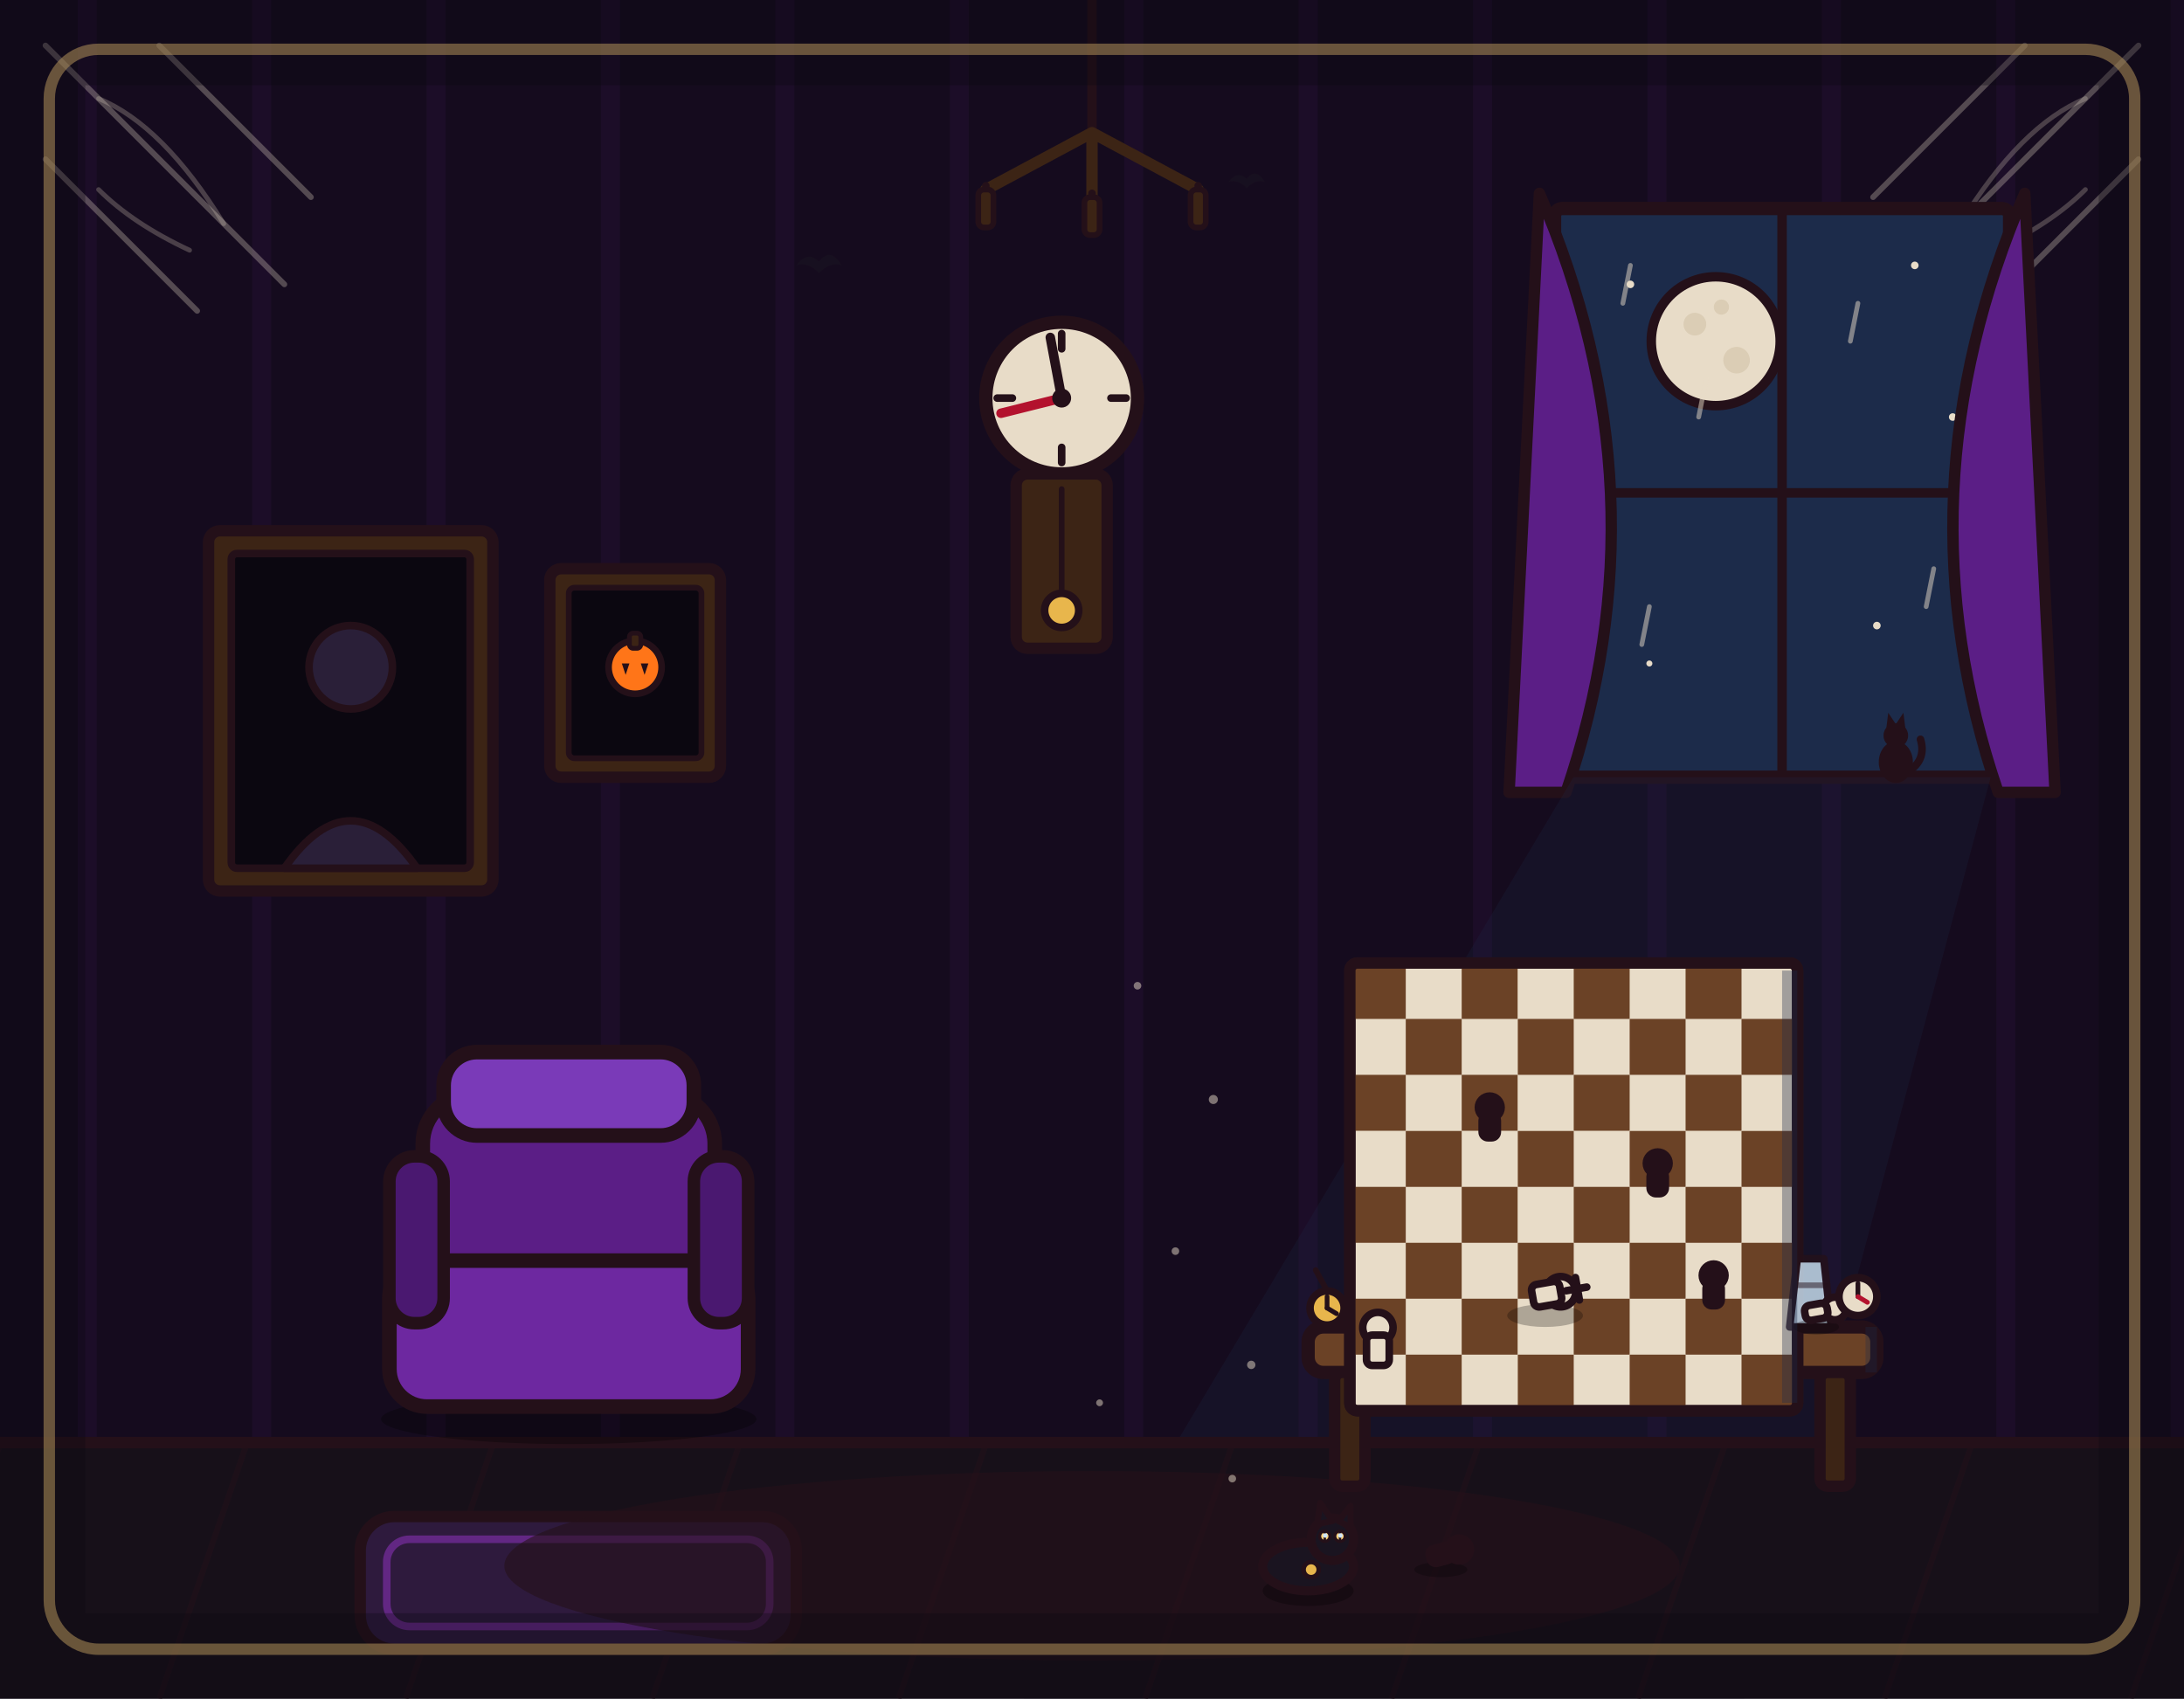
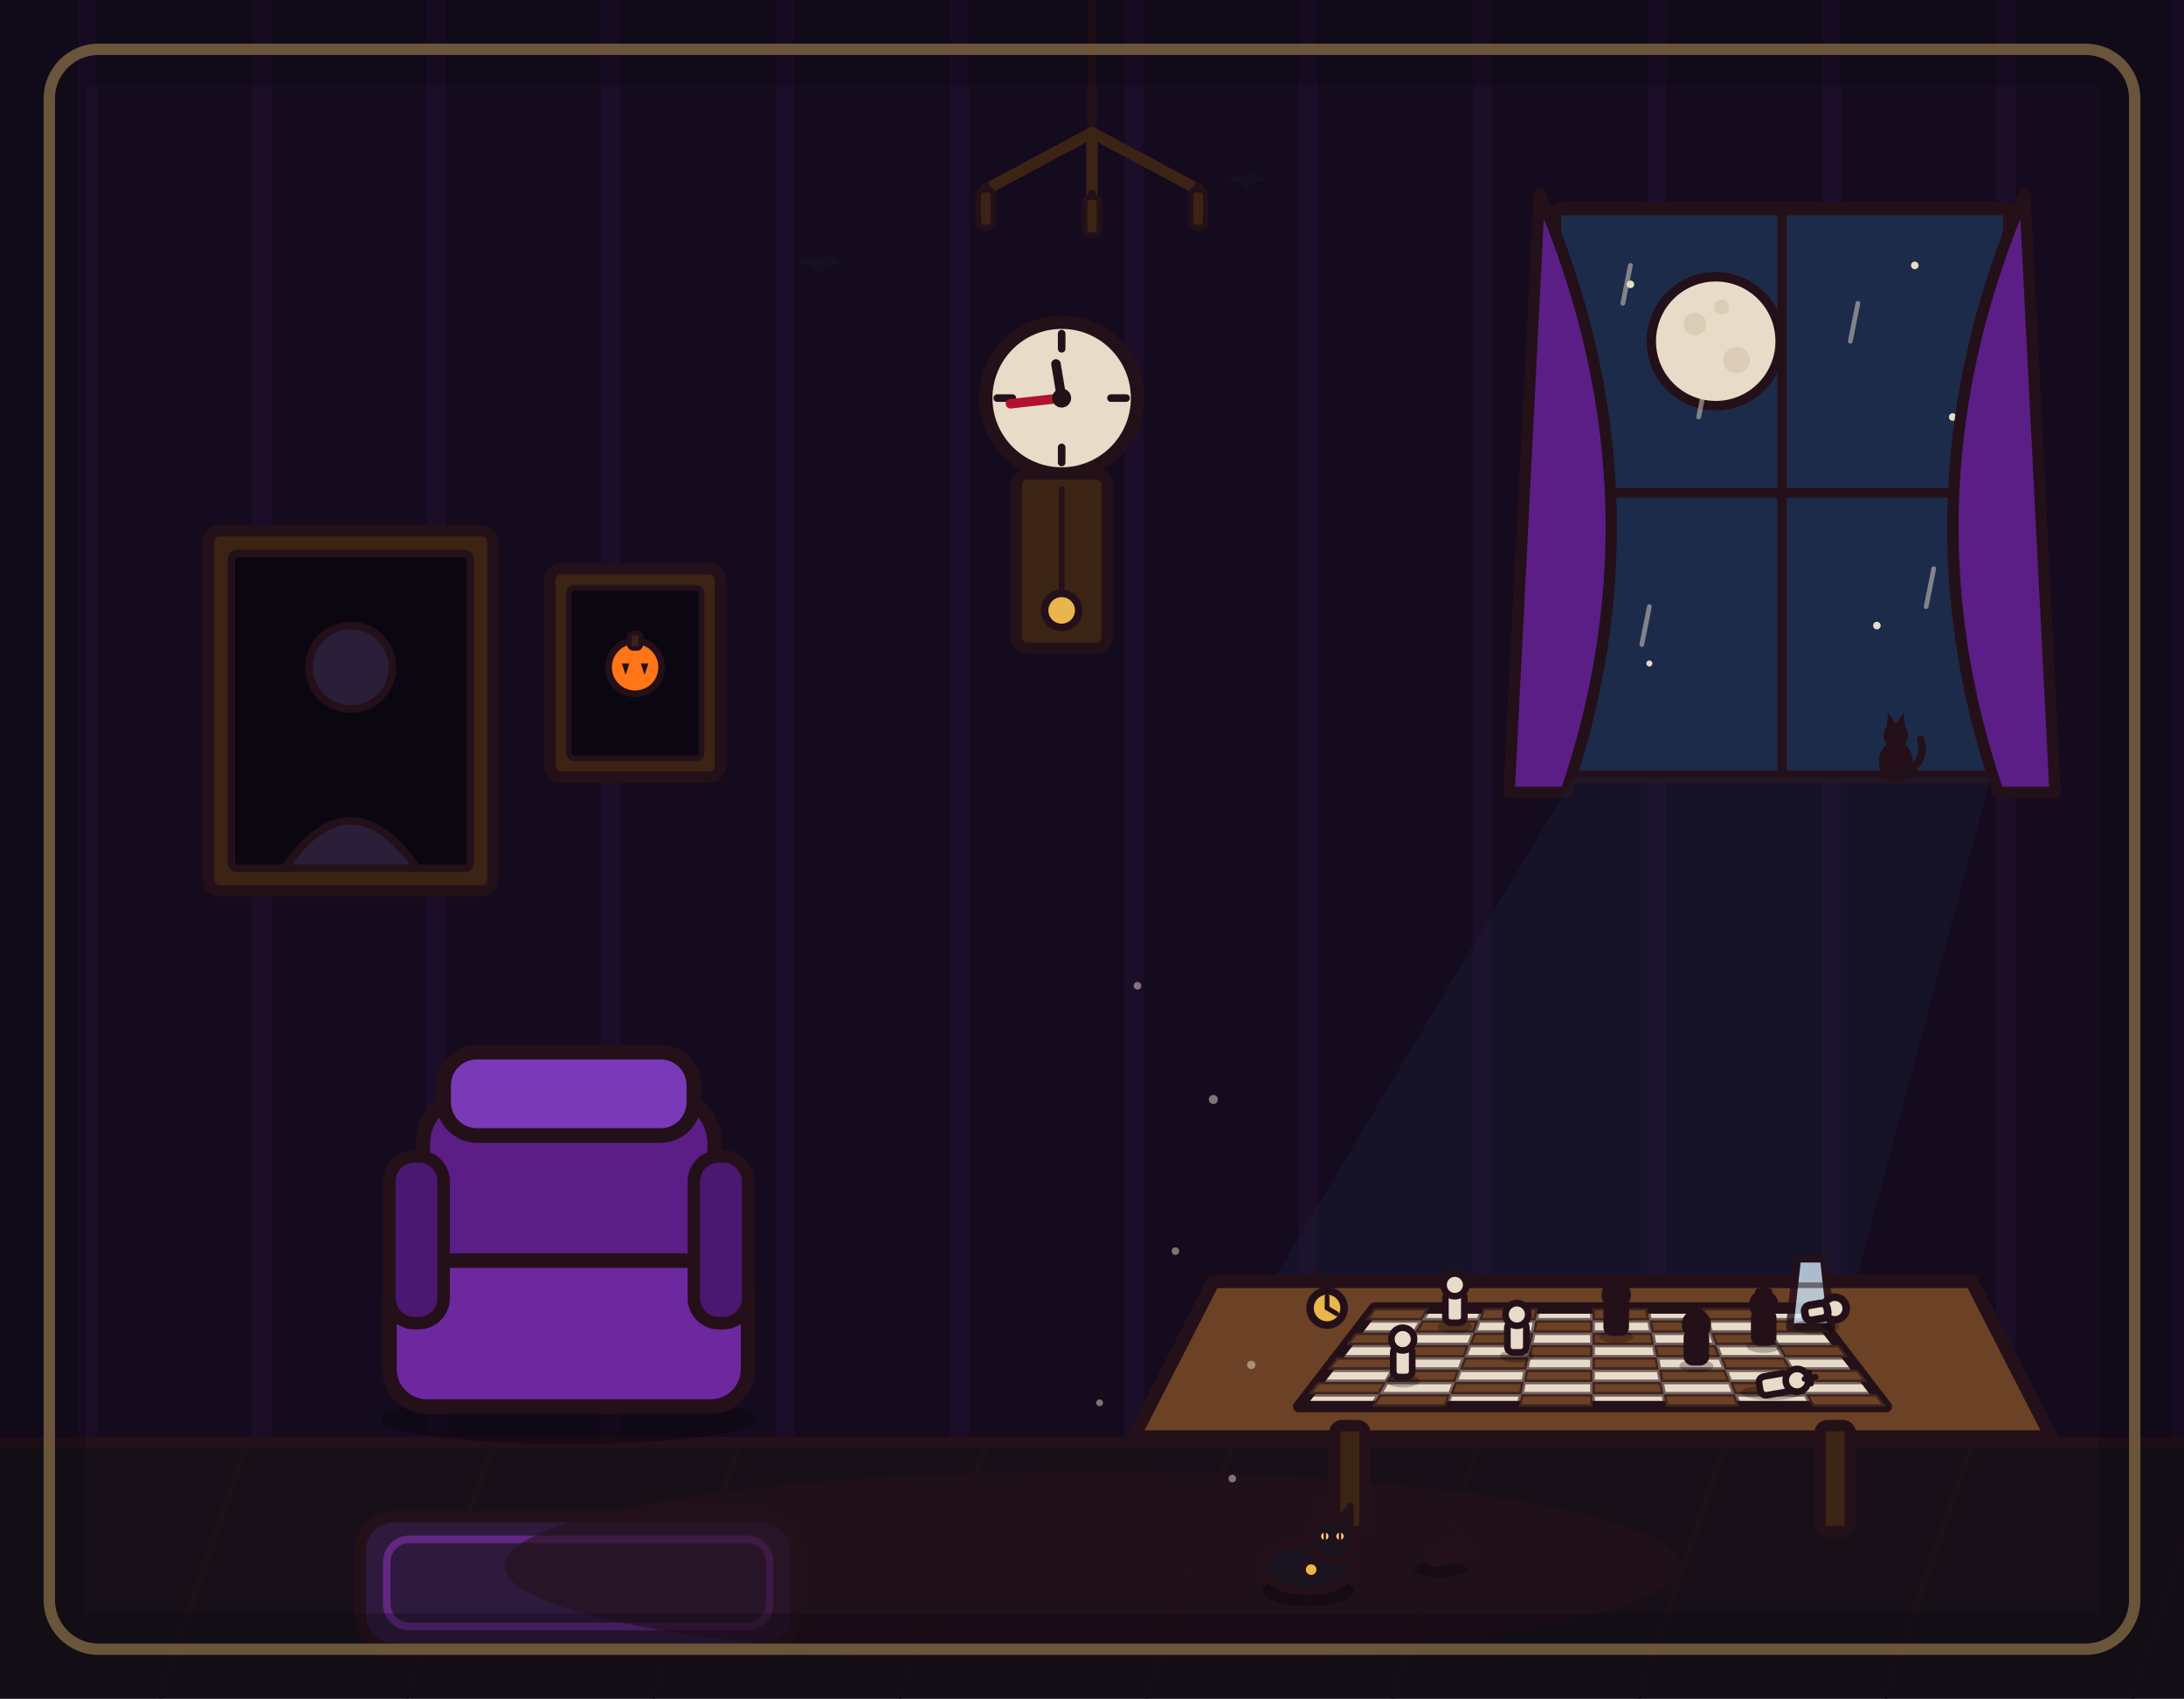
<svg xmlns="http://www.w3.org/2000/svg" viewBox="0 0 1152 896" width="1152" height="896">
  <rect x="0" y="0" width="1152" height="896" fill="#150b1e" />
  <path d="M46 0V762M138 0V762M230 0V762M322 0V762M414 0V762M506 0V762M598 0V762M690 0V762M782 0V762M874 0V762M966 0V762M1058 0V762M1150 0V762" stroke="#b03aeb" stroke-width="10" opacity=".05" fill="none" />
  <g>
    <line x1="576" y1="0" x2="576" y2="70" stroke="#241019" stroke-width="5" stroke-linecap="round" />
    <path d="M576 70 L520 100 M576 70 L632 100 M576 70 L576 104" fill="none" stroke="#3c2415" stroke-width="6" stroke-linecap="round" />
    <rect x="516" y="100" width="8" height="20" rx="3" fill="#3c2415" stroke="#241019" stroke-width="3" stroke-linejoin="round" />
    <rect x="572" y="104" width="8" height="20" rx="3" fill="#3c2415" stroke="#241019" stroke-width="3" stroke-linejoin="round" />
    <rect x="628" y="100" width="8" height="20" rx="3" fill="#3c2415" stroke="#241019" stroke-width="3" stroke-linejoin="round" />
    <circle cx="520" cy="98" r="2" fill="#241019" />
    <circle cx="576" cy="102" r="2" fill="#241019" />
    <circle cx="632" cy="98" r="2" fill="#241019" />
  </g>
  <g opacity=".55" fill="#1a1420">
    <path d="M0 0 Q6 -8 12 -2 Q18 -10 24 0 Q18 -2 12 4 Q6 -2 0 0 Z" transform="translate(420 140)" />
    <path d="M0 0 Q6 -8 12 -2 Q18 -10 24 0 Q18 -2 12 4 Q6 -2 0 0 Z" transform="translate(648 96) scale(.8)" />
    <path d="M0 0 Q6 -8 12 -2 Q18 -10 24 0 Q18 -2 12 4 Q6 -2 0 0 Z" transform="translate(356 336) scale(.7)" />
  </g>
-   <path d="M24 24 L150 150 M24 84 L104 164 M84 24 L164 104" stroke="#e8dcc8" stroke-width="3" opacity=".3" fill="none" stroke-linecap="round" />
-   <path d="M52 52 Q86 66 118 118 M52 100 Q70 118 100 132" stroke="#e8dcc8" stroke-width="2.5" opacity=".25" fill="none" stroke-linecap="round" />
-   <path d="M1128 24 L1002 150 M1128 84 L1048 164 M1068 24 L988 104" stroke="#e8dcc8" stroke-width="3" opacity=".3" fill="none" stroke-linecap="round" />
-   <path d="M1100 52 Q1066 66 1034 118 M1100 100 Q1082 118 1052 132" stroke="#e8dcc8" stroke-width="2.5" opacity=".25" fill="none" stroke-linecap="round" />
  <g>
    <circle cx="560" cy="210" r="40" fill="#e8dcc8" stroke="#241019" stroke-width="7" stroke-linejoin="round" />
    <line x1="560" y1="176" x2="560" y2="184" stroke="#241019" stroke-width="4" stroke-linecap="round" />
    <line x1="560" y1="236" x2="560" y2="244" stroke="#241019" stroke-width="4" stroke-linecap="round" />
    <line x1="526" y1="210" x2="534" y2="210" stroke="#241019" stroke-width="4" stroke-linecap="round" />
    <line x1="586" y1="210" x2="594" y2="210" stroke="#241019" stroke-width="4" stroke-linecap="round" />
-     <line x1="560" y1="210" x2="554" y2="178" stroke="#241019" stroke-width="5" stroke-linecap="round" />
-     <line x1="560" y1="210" x2="528" y2="218" stroke="#b3122e" stroke-width="5" stroke-linecap="round" />
+     <line x1="560" y1="210" x2="557" y2="192" stroke="#241019" stroke-width="5" stroke-linecap="round" />
+     <line x1="560" y1="210" x2="533" y2="213" stroke="#b3122e" stroke-width="5" stroke-linecap="round" />
    <circle cx="560" cy="210" r="5" fill="#241019" />
    <rect x="536" y="250" width="48" height="92" rx="6" fill="#3c2415" stroke="#241019" stroke-width="6" stroke-linejoin="round" />
    <line x1="560" y1="258" x2="560" y2="316" stroke="#241019" stroke-width="3" stroke-linecap="round" />
    <circle cx="560" cy="322" r="9" fill="#e8b64c" stroke="#241019" stroke-width="4" stroke-linejoin="round" />
  </g>
  <g>
    <rect x="290" y="300" width="90" height="110" rx="6" fill="#3c2415" stroke="#241019" stroke-width="6" stroke-linejoin="round" />
    <rect x="300" y="310" width="70" height="90" rx="3" fill="#0b0710" stroke="#241019" stroke-width="3" stroke-linejoin="round" />
    <circle cx="335" cy="352" r="14" fill="#ff7518" stroke="#241019" stroke-width="3.5" stroke-linejoin="round" />
    <rect x="332" y="334" width="6" height="8" rx="2" fill="#3c2415" stroke="#241019" stroke-width="2.5" stroke-linejoin="round" />
    <path d="M328 350 L332 350 L330 356 Z" fill="#241019" />
    <path d="M338 350 L342 350 L340 356 Z" fill="#241019" />
  </g>
  <g>
    <rect x="820" y="110" width="240" height="300" rx="4" fill="#1c2b4a" stroke="#241019" stroke-width="7" stroke-linejoin="round" />
    <circle cx="905" cy="180" r="34" fill="#e8dcc8" stroke="#241019" stroke-width="5" stroke-linejoin="round" />
    <circle cx="894" cy="171" r="6" fill="#d9cbb2" opacity="0.9" />
    <circle cx="916" cy="190" r="7" fill="#d9cbb2" opacity="0.9" />
    <circle cx="908" cy="162" r="4" fill="#d9cbb2" opacity="0.9" />
    <circle cx="860" cy="150" r="2" fill="#e8dcc8" />
    <circle cx="1010" cy="140" r="2" fill="#e8dcc8" />
    <circle cx="1030" cy="220" r="2" fill="#e8dcc8" />
    <circle cx="845" cy="250" r="2" fill="#e8dcc8" />
    <circle cx="990" cy="330" r="2" fill="#e8dcc8" />
    <circle cx="870" cy="350" r="1.6" fill="#e8dcc8" />
    <line x1="940" y1="110" x2="940" y2="410" stroke="#241019" stroke-width="5" stroke-linecap="round" />
    <line x1="820" y1="260" x2="1060" y2="260" stroke="#241019" stroke-width="5" stroke-linecap="round" />
    <path d="M812 102 Q880 260 826 418 L796 418 Z" fill="#5b1e86" stroke="#241019" stroke-width="6" stroke-linejoin="round" stroke-linecap="round" />
    <path d="M1068 102 Q1000 260 1054 418 L1084 418 Z" fill="#5b1e86" stroke="#241019" stroke-width="6" stroke-linejoin="round" stroke-linecap="round" />
  </g>
  <path d="M830 410 L1050 410 L920 896 L540 896 Z" fill="#1c2b4a" opacity="0.22" />
  <ellipse cx="730" cy="840" rx="200" ry="42" fill="#1c2b4a" opacity="0.3" />
  <g>
    <rect x="110" y="280" width="150" height="190" rx="6" fill="#3c2415" stroke="#241019" stroke-width="6" stroke-linejoin="round" />
    <rect x="122" y="292" width="126" height="166" rx="3" fill="#0b0710" stroke="#241019" stroke-width="4" stroke-linejoin="round" />
    <circle cx="185" cy="352" r="22" fill="#2a1f38" stroke="#241019" stroke-width="4" stroke-linejoin="round" />
    <path d="M150 458 Q185 408 220 458 Z" fill="#2a1f38" stroke="#241019" stroke-width="4" stroke-linejoin="round" />
  </g>
  <rect x="0" y="760" width="1152" height="136" fill="#171019" />
  <path d="M0 762 L-46 896M130 762 L84 896M260 762 L214 896M390 762 L344 896M520 762 L474 896M650 762 L604 896M780 762 L734 896M910 762 L864 896M1040 762 L994 896M1170 762 L1124 896" stroke="#241019" stroke-width="3" opacity="0.5" fill="none" />
  <line x1="0" y1="761" x2="1152" y2="761" stroke="#241019" stroke-width="6" stroke-linecap="round" />
  <rect x="190" y="800" width="230" height="70" rx="18" fill="#2e1a3d" stroke="#241019" stroke-width="6" stroke-linejoin="round" />
  <rect x="204" y="812" width="202" height="46" rx="12" fill="none" stroke="#b03aeb" stroke-width="4" opacity=".4" />
  <ellipse cx="576" cy="826" rx="310" ry="50" fill="#241019" opacity="0.6" />
  <g transform="translate(300 742) scale(1.1)">
    <ellipse cx="0" cy="6" rx="90" ry="12" fill="#000000" opacity="0.3" />
    <rect x="-70" y="-150" width="140" height="110" rx="24" fill="#5b1e86" stroke="#241019" stroke-width="7" stroke-linejoin="round" stroke-linecap="round" />
    <rect x="-86" y="-70" width="172" height="70" rx="18" fill="#6d28a0" stroke="#241019" stroke-width="7" stroke-linejoin="round" stroke-linecap="round" />
    <rect x="-86" y="-120" width="26" height="80" rx="12" fill="#4a1870" stroke="#241019" stroke-width="6" stroke-linejoin="round" stroke-linecap="round" />
    <rect x="60" y="-120" width="26" height="80" rx="12" fill="#4a1870" stroke="#241019" stroke-width="6" stroke-linejoin="round" stroke-linecap="round" />
    <rect x="-60" y="-170" width="120" height="40" rx="16" fill="#7a3ab8" stroke="#241019" stroke-width="7" stroke-linejoin="round" stroke-linecap="round" />
  </g>
-   <rect x="690" y="700" width="300" height="24" rx="8" fill="#6b4226" stroke="#241019" stroke-width="7" stroke-linejoin="round" stroke-linecap="round" />
-   <rect x="704" y="724" width="16" height="60" rx="4" fill="#3c2415" stroke="#241019" stroke-width="6" stroke-linejoin="round" stroke-linecap="round" />
-   <rect x="960" y="724" width="16" height="60" rx="4" fill="#3c2415" stroke="#241019" stroke-width="6" stroke-linejoin="round" stroke-linecap="round" />
-   <rect x="712" y="508" width="236.2" height="236.2" rx="4" fill="#e8dcc8" stroke="#241019" stroke-width="6" stroke-linejoin="round" />
-   <rect x="712" y="508" width="29.5" height="29.5" fill="#6b4226" stroke="none" />
-   <rect x="712" y="567" width="29.5" height="29.5" fill="#6b4226" stroke="none" />
-   <rect x="712" y="626.1" width="29.5" height="29.5" fill="#6b4226" stroke="none" />
-   <rect x="712" y="685.1" width="29.5" height="29.5" fill="#6b4226" stroke="none" />
-   <rect x="741.5" y="537.5" width="29.5" height="29.5" fill="#6b4226" stroke="none" />
-   <rect x="741.5" y="596.6" width="29.5" height="29.5" fill="#6b4226" stroke="none" />
-   <rect x="741.5" y="655.6" width="29.5" height="29.5" fill="#6b4226" stroke="none" />
-   <rect x="741.5" y="714.6" width="29.5" height="29.5" fill="#6b4226" stroke="none" />
-   <rect x="771" y="508" width="29.5" height="29.5" fill="#6b4226" stroke="none" />
-   <rect x="771" y="567" width="29.5" height="29.5" fill="#6b4226" stroke="none" />
-   <rect x="771" y="626.1" width="29.5" height="29.5" fill="#6b4226" stroke="none" />
-   <rect x="771" y="685.1" width="29.5" height="29.5" fill="#6b4226" stroke="none" />
-   <rect x="800.6" y="537.5" width="29.5" height="29.5" fill="#6b4226" stroke="none" />
-   <rect x="800.6" y="596.6" width="29.5" height="29.5" fill="#6b4226" stroke="none" />
-   <rect x="800.6" y="655.6" width="29.5" height="29.5" fill="#6b4226" stroke="none" />
-   <rect x="800.6" y="714.6" width="29.5" height="29.5" fill="#6b4226" stroke="none" />
-   <rect x="830.1" y="508" width="29.5" height="29.5" fill="#6b4226" stroke="none" />
-   <rect x="830.1" y="567" width="29.5" height="29.5" fill="#6b4226" stroke="none" />
-   <rect x="830.1" y="626.1" width="29.5" height="29.5" fill="#6b4226" stroke="none" />
-   <rect x="830.1" y="685.1" width="29.5" height="29.5" fill="#6b4226" stroke="none" />
-   <rect x="859.6" y="537.5" width="29.5" height="29.5" fill="#6b4226" stroke="none" />
-   <rect x="859.6" y="596.6" width="29.5" height="29.5" fill="#6b4226" stroke="none" />
-   <rect x="859.6" y="655.6" width="29.5" height="29.5" fill="#6b4226" stroke="none" />
-   <rect x="859.6" y="714.6" width="29.5" height="29.5" fill="#6b4226" stroke="none" />
-   <rect x="889.1" y="508" width="29.5" height="29.5" fill="#6b4226" stroke="none" />
-   <rect x="889.1" y="567" width="29.5" height="29.5" fill="#6b4226" stroke="none" />
-   <rect x="889.1" y="626.1" width="29.5" height="29.5" fill="#6b4226" stroke="none" />
-   <rect x="889.1" y="685.1" width="29.5" height="29.5" fill="#6b4226" stroke="none" />
-   <rect x="918.6" y="537.5" width="29.5" height="29.5" fill="#6b4226" stroke="none" />
-   <rect x="918.6" y="596.6" width="29.5" height="29.5" fill="#6b4226" stroke="none" />
-   <rect x="918.6" y="655.6" width="29.5" height="29.5" fill="#6b4226" stroke="none" />
-   <rect x="918.6" y="714.6" width="29.5" height="29.5" fill="#6b4226" stroke="none" />
-   <rect x="712" y="508" width="236.2" height="236.2" rx="4" fill="none" stroke="#241019" stroke-width="6" stroke-linejoin="round" stroke-linecap="round" />
-   <circle cx="726.8" cy="700.3" r="8" fill="#e8dcc8" stroke="#241019" stroke-width="4" stroke-linejoin="round" />
-   <rect x="720.8" y="704.3" width="12" height="16" rx="3" fill="#e8dcc8" stroke="#241019" stroke-width="4" stroke-linejoin="round" />
-   <circle cx="785.8" cy="584.2" r="6" fill="#241019" stroke="#241019" stroke-width="4" stroke-linejoin="round" />
-   <rect x="781.8" y="588.2" width="8" height="12" rx="3" fill="#241019" stroke="#241019" stroke-width="4" stroke-linejoin="round" />
-   <circle cx="874.4" cy="613.7" r="6" fill="#241019" stroke="#241019" stroke-width="4" stroke-linejoin="round" />
-   <rect x="870.4" y="617.7" width="8" height="12" rx="3" fill="#241019" stroke="#241019" stroke-width="4" stroke-linejoin="round" />
-   <circle cx="903.9" cy="672.8" r="6" fill="#241019" stroke="#241019" stroke-width="4" stroke-linejoin="round" />
-   <rect x="899.9" y="676.8" width="8" height="12" rx="3" fill="#241019" stroke="#241019" stroke-width="4" stroke-linejoin="round" />
-   <ellipse cx="815" cy="694" rx="20" ry="6" fill="#000000" opacity="0.25" />
-   <g transform="rotate(80 815.3 682.8)">
-     <circle cx="815.3" cy="674.8" r="8" fill="#e8dcc8" stroke="#241019" stroke-width="4" stroke-linejoin="round" />
-     <rect x="809.3" y="674.8" width="12" height="15" rx="3" fill="#e8dcc8" stroke="#241019" stroke-width="4" stroke-linejoin="round" />
-     <line x1="815.3" y1="660.8" x2="815.3" y2="671.8" stroke="#241019" stroke-width="4" stroke-linecap="round" />
-     <line x1="809.3" y1="665.8" x2="821.3" y2="665.8" stroke="#241019" stroke-width="4" stroke-linecap="round" />
-   </g>
+   <polygon points="640,676 1040,676 1082,758 598,758" fill="#6b4226" stroke="#241019" stroke-width="7" stroke-linejoin="round" stroke-linecap="round" />
+   <rect x="704" y="752" width="16" height="56" rx="4" fill="#3c2415" stroke="#241019" stroke-width="6" stroke-linejoin="round" stroke-linecap="round" />
+   <rect x="960" y="752" width="16" height="56" rx="4" fill="#3c2415" stroke="#241019" stroke-width="6" stroke-linejoin="round" stroke-linecap="round" />
+   <polygon points="725,690 955,690 995,742 685,742" fill="#e8dcc8" stroke="#241019" stroke-width="6" stroke-linejoin="round" />
+   <polygon points="725.0,690.0 753.8,690.0 750.0,696.5 720.0,696.5" fill="#6b4226" stroke="none" />
+   <polygon points="782.5,690.0 811.2,690.0 810.0,696.5 780.0,696.5" fill="#6b4226" stroke="none" />
+   <polygon points="840.0,690.0 868.8,690.0 870.0,696.5 840.0,696.5" fill="#6b4226" stroke="none" />
+   <polygon points="897.5,690.0 926.2,690.0 930.0,696.5 900.0,696.5" fill="#6b4226" stroke="none" />
+   <polygon points="750.0,696.5 780.0,696.5 777.5,703.0 746.2,703.0" fill="#6b4226" stroke="none" />
+   <polygon points="810.0,696.5 840.0,696.5 840.0,703.0 808.8,703.0" fill="#6b4226" stroke="none" />
+   <polygon points="870.0,696.5 900.0,696.5 902.5,703.0 871.2,703.0" fill="#6b4226" stroke="none" />
+   <polygon points="930.0,696.5 960.0,696.5 965.0,703.0 933.8,703.0" fill="#6b4226" stroke="none" />
+   <polygon points="715.0,703.0 746.2,703.0 742.5,709.5 710.0,709.5" fill="#6b4226" stroke="none" />
+   <polygon points="777.5,703.0 808.8,703.0 807.5,709.5 775.0,709.5" fill="#6b4226" stroke="none" />
+   <polygon points="840.0,703.0 871.2,703.0 872.5,709.5 840.0,709.5" fill="#6b4226" stroke="none" />
+   <polygon points="902.5,703.0 933.8,703.0 937.5,709.5 905.0,709.5" fill="#6b4226" stroke="none" />
+   <polygon points="742.5,709.5 775.0,709.5 772.5,716.0 738.8,716.0" fill="#6b4226" stroke="none" />
+   <polygon points="807.5,709.5 840.0,709.5 840.0,716.0 806.2,716.0" fill="#6b4226" stroke="none" />
+   <polygon points="872.5,709.5 905.0,709.5 907.5,716.0 873.8,716.0" fill="#6b4226" stroke="none" />
+   <polygon points="937.5,709.5 970.0,709.5 975.0,716.0 941.2,716.0" fill="#6b4226" stroke="none" />
+   <polygon points="705.0,716.0 738.8,716.0 735.0,722.5 700.0,722.5" fill="#6b4226" stroke="none" />
+   <polygon points="772.5,716.0 806.2,716.0 805.0,722.5 770.0,722.5" fill="#6b4226" stroke="none" />
+   <polygon points="840.0,716.0 873.8,716.0 875.0,722.5 840.0,722.5" fill="#6b4226" stroke="none" />
+   <polygon points="907.5,716.0 941.2,716.0 945.0,722.5 910.0,722.5" fill="#6b4226" stroke="none" />
+   <polygon points="735.0,722.5 770.0,722.5 767.5,729.0 731.2,729.0" fill="#6b4226" stroke="none" />
+   <polygon points="805.0,722.5 840.0,722.5 840.0,729.0 803.8,729.0" fill="#6b4226" stroke="none" />
+   <polygon points="875.0,722.5 910.0,722.5 912.5,729.0 876.2,729.0" fill="#6b4226" stroke="none" />
+   <polygon points="945.0,722.5 980.0,722.5 985.0,729.0 948.8,729.0" fill="#6b4226" stroke="none" />
+   <polygon points="695.0,729.0 731.2,729.0 727.5,735.5 690.0,735.5" fill="#6b4226" stroke="none" />
+   <polygon points="767.5,729.0 803.8,729.0 802.5,735.5 765.0,735.5" fill="#6b4226" stroke="none" />
+   <polygon points="840.0,729.0 876.2,729.0 877.5,735.5 840.0,735.5" fill="#6b4226" stroke="none" />
+   <polygon points="912.5,729.0 948.8,729.0 952.5,735.5 915.0,735.5" fill="#6b4226" stroke="none" />
+   <polygon points="727.5,735.5 765.0,735.5 762.5,742.0 723.8,742.0" fill="#6b4226" stroke="none" />
+   <polygon points="802.5,735.5 840.0,735.5 840.0,742.0 801.2,742.0" fill="#6b4226" stroke="none" />
+   <polygon points="877.5,735.5 915.0,735.5 917.5,742.0 878.8,742.0" fill="#6b4226" stroke="none" />
+   <polygon points="952.5,735.5 990.0,735.5 995.0,742.0 956.2,742.0" fill="#6b4226" stroke="none" />
+   <path d="M725.0 690 L685.0 742 M725.0 690.0 L955.0 690.0 M753.8 690 L723.8 742 M720.0 696.5 L960.0 696.5 M782.5 690 L762.5 742 M715.0 703.0 L965.0 703.0 M811.2 690 L801.2 742 M710.0 709.5 L970.0 709.5 M840.0 690 L840.0 742 M705.0 716.0 L975.0 716.0 M868.8 690 L878.8 742 M700.0 722.5 L980.0 722.5 M897.5 690 L917.5 742 M695.0 729.0 L985.0 729.0 M926.2 690 L956.2 742 M690.0 735.5 L990.0 735.5 M955.0 690 L995.0 742 M685.0 742.0 L995.0 742.0" stroke="#241019" stroke-width="2.5" opacity=".6" fill="none" />
+   <g>
+     <ellipse cx="767.4" cy="699.8" rx="9" ry="3.5" fill="#000000" opacity=".25" />
+     <rect x="762.4" y="681.8" width="10" height="16" rx="3" fill="#e8dcc8" stroke="#241019" stroke-width="3.5" stroke-linejoin="round" />
+     <circle cx="767.4" cy="677.8" r="6" fill="#e8dcc8" stroke="#241019" stroke-width="3.5" stroke-linejoin="round" />
+     <ellipse cx="852.5" cy="705.0" rx="9" ry="3.5" fill="#000000" opacity=".25" />
+     <rect x="847.5" y="687.0" width="10" height="16" rx="3" fill="#241019" stroke="#241019" stroke-width="3.5" stroke-linejoin="round" />
+     <circle cx="852.5" cy="683.0" r="6" fill="#241019" stroke="#241019" stroke-width="3.5" stroke-linejoin="round" />
+     <ellipse cx="800.1" cy="715.4" rx="9" ry="3.5" fill="#000000" opacity=".25" />
+     <rect x="795.1" y="697.4" width="10" height="16" rx="3" fill="#e8dcc8" stroke="#241019" stroke-width="3.5" stroke-linejoin="round" />
+     <circle cx="800.1" cy="693.4" r="6" fill="#e8dcc8" stroke="#241019" stroke-width="3.5" stroke-linejoin="round" />
+     <ellipse cx="894.8" cy="720.6" rx="9" ry="3.5" fill="#000000" opacity=".25" />
+     <rect x="889.8" y="702.6" width="10" height="16" rx="3" fill="#241019" stroke="#241019" stroke-width="3.5" stroke-linejoin="round" />
+     <circle cx="894.8" cy="698.6" r="6" fill="#241019" stroke="#241019" stroke-width="3.5" stroke-linejoin="round" />
+     <ellipse cx="739.9" cy="728.4" rx="9" ry="3.5" fill="#000000" opacity=".25" />
+     <rect x="734.9" y="710.4" width="10" height="16" rx="3" fill="#e8dcc8" stroke="#241019" stroke-width="3.5" stroke-linejoin="round" />
+     <circle cx="739.9" cy="706.4" r="6" fill="#e8dcc8" stroke="#241019" stroke-width="3.5" stroke-linejoin="round" />
+     <ellipse cx="930.3" cy="710.2" rx="9" ry="3.5" fill="#000000" opacity=".25" />
+     <rect x="925.3" y="692.2" width="10" height="16" rx="3" fill="#241019" stroke="#241019" stroke-width="3.5" stroke-linejoin="round" />
+     <circle cx="930.3" cy="688.2" r="6" fill="#241019" stroke="#241019" stroke-width="3.5" stroke-linejoin="round" />
+     <line x1="930.3" y1="678.2" x2="930.3" y2="684.2" stroke="#241019" stroke-width="3" stroke-linecap="round" />
+     <line x1="927.3" y1="681.2" x2="933.3" y2="681.2" stroke="#241019" stroke-width="3" stroke-linecap="round" />
+     <ellipse cx="934.2" cy="734.6" rx="16" ry="4" fill="#000000" opacity=".25" />
+     <g transform="translate(928.2 731.6) rotate(80)">
+       <rect x="-5" y="-16" width="10" height="16" rx="3" fill="#e8dcc8" stroke="#241019" stroke-width="3.5" stroke-linejoin="round" />
+       <circle cx="0" cy="-20" r="6" fill="#e8dcc8" stroke="#241019" stroke-width="3.5" stroke-linejoin="round" />
+       <line x1="0" y1="-30" x2="0" y2="-24" stroke="#241019" stroke-width="3" stroke-linecap="round" />
+       <line x1="-3" y1="-27" x2="3" y2="-27" stroke="#241019" stroke-width="3" stroke-linecap="round" />
+     </g>
+   </g>
+   <circle cx="699" cy="810" r="1.2" fill="#cfe6f8" />
+   <circle cx="707" cy="810" r="1.2" fill="#cfe6f8" />
  <g transform="translate(690 836) scale(0.8)">
    <ellipse cx="0" cy="4" rx="30" ry="10" fill="#000000" stroke-width="0" stroke-linejoin="round" stroke-linecap="round" stroke="none" opacity="0.3" />
    <ellipse cx="0" cy="-12" rx="30" ry="16" fill="#1a1420" stroke="#241019" stroke-width="6" stroke-linejoin="round" stroke-linecap="round" />
    <circle cx="16" cy="-30" r="14" fill="#1a1420" stroke="#241019" stroke-width="6" stroke-linejoin="round" stroke-linecap="round" />
    <path d="M6 -40 L8 -54 L16 -42 Z" fill="#1a1420" stroke="#241019" stroke-width="4" stroke-linejoin="round" stroke-linecap="round" />
    <path d="M20 -42 L28 -52 L28 -38 Z" fill="#1a1420" stroke="#241019" stroke-width="4" stroke-linejoin="round" stroke-linecap="round" />
    <circle cx="11" cy="-32" r="3.4" fill="#ffd27a" stroke="#241019" stroke-width="2" stroke-linejoin="round" stroke-linecap="round" />
    <circle cx="21" cy="-32" r="3.4" fill="#ffd27a" stroke="#241019" stroke-width="2" stroke-linejoin="round" stroke-linecap="round" />
    <line x1="11" y1="-35" x2="11" y2="-29" stroke="#241019" stroke-width="1.6" stroke-linecap="round" />
    <line x1="21" y1="-35" x2="21" y2="-29" stroke="#241019" stroke-width="1.6" stroke-linecap="round" />
    <circle cx="2" cy="-10" r="5" fill="#e8b64c" stroke="#241019" stroke-width="3" stroke-linejoin="round" stroke-linecap="round" />
  </g>
  <g fill="#e8dcc8" opacity=".5">
    <circle cx="600" cy="520" r="2" />
    <circle cx="640" cy="580" r="2.4" />
    <circle cx="620" cy="660" r="2" />
    <circle cx="660" cy="720" r="2.2" />
    <circle cx="580" cy="740" r="1.8" />
    <circle cx="650" cy="780" r="2" />
  </g>
  <g stroke="#e8dcc8" stroke-width="2.5" opacity=".5" stroke-linecap="round">
    <line x1="860" y1="140" x2="856" y2="160" />
    <line x1="900" y1="200" x2="896" y2="220" />
    <line x1="980" y1="160" x2="976" y2="180" />
    <line x1="1020" y1="300" x2="1016" y2="320" />
    <line x1="870" y1="320" x2="866" y2="340" />
  </g>
  <path d="M948 664 L962 664 L966 700 L944 700 Z" fill="#cfe6f8" opacity=".8" stroke="#241019" stroke-width="4" stroke-linejoin="round" />
  <line x1="947" y1="678" x2="963" y2="678" stroke="#241019" stroke-width="3" opacity=".5" stroke-linecap="round" />
+   <ellipse cx="760" cy="828" rx="14" ry="4" fill="#000000" opacity=".25" />
+   <g transform="translate(760 820) rotate(75)">
+     <circle cx="0" cy="-10" r="6" fill="#241019" stroke="#241019" stroke-width="4" stroke-linejoin="round" />
+     <rect x="-4" y="-6" width="8" height="12" rx="3" fill="#241019" stroke="#241019" stroke-width="4" stroke-linejoin="round" />
+   </g>
+   <ellipse cx="958" cy="700" rx="12" ry="4" fill="#000000" opacity=".25" />
+   <g transform="translate(958 692) rotate(80)">
+     <circle cx="0" cy="-10" r="6" fill="#e8dcc8" stroke="#241019" stroke-width="4" stroke-linejoin="round" />
+     <rect x="-4" y="-6" width="8" height="12" rx="3" fill="#e8dcc8" stroke="#241019" stroke-width="4" stroke-linejoin="round" />
+   </g>
  <g>
    <circle cx="700" cy="690" r="9" fill="#e8b64c" stroke="#241019" stroke-width="4" stroke-linejoin="round" />
    <line x1="700" y1="681" x2="694" y2="670" stroke="#241019" stroke-width="3" stroke-linecap="round" />
    <line x1="700" y1="690" x2="700" y2="684" stroke="#241019" stroke-width="2.5" stroke-linecap="round" />
    <line x1="700" y1="690" x2="705" y2="693" stroke="#241019" stroke-width="2.5" stroke-linecap="round" />
  </g>
-   <ellipse cx="760" cy="828" rx="14" ry="4" fill="#000000" opacity=".25" />
-   <g transform="translate(760 820) rotate(75)">
-     <circle cx="0" cy="-10" r="6" fill="#241019" stroke="#241019" stroke-width="4" stroke-linejoin="round" />
-     <rect x="-4" y="-6" width="8" height="12" rx="3" fill="#241019" stroke="#241019" stroke-width="4" stroke-linejoin="round" />
-   </g>
-   <ellipse cx="958" cy="700" rx="12" ry="4" fill="#000000" opacity=".25" />
-   <g transform="translate(958 692) rotate(80)">
-     <circle cx="0" cy="-10" r="6" fill="#e8dcc8" stroke="#241019" stroke-width="4" stroke-linejoin="round" />
-     <rect x="-4" y="-6" width="8" height="12" rx="3" fill="#e8dcc8" stroke="#241019" stroke-width="4" stroke-linejoin="round" />
-   </g>
-   <g>
-     <circle cx="980" cy="684" r="10" fill="#e8dcc8" stroke="#241019" stroke-width="4" stroke-linejoin="round" />
-     <line x1="980" y1="684" x2="980" y2="677" stroke="#241019" stroke-width="2.5" stroke-linecap="round" />
-     <line x1="980" y1="684" x2="985" y2="687" stroke="#b3122e" stroke-width="2.5" stroke-linecap="round" />
-   </g>
-   <rect x="940" y="512" width="8" height="228" fill="#1c2b4a" opacity=".35" />
-   <rect x="984" y="700" width="6" height="24" fill="#1c2b4a" opacity=".3" />
-   <circle cx="699" cy="810" r="1.2" fill="#cfe6f8" />
-   <circle cx="707" cy="810" r="1.2" fill="#cfe6f8" />
  <g fill="#241019">
    <ellipse cx="1000" cy="402" rx="9" ry="11" />
    <circle cx="1000" cy="388" r="6.5" />
    <path d="M995 384 L996 376 L1000 382 Z" />
    <path d="M1005 384 L1004 376 L1000 382 Z" />
    <path d="M1008 406 Q1016 400 1013 390" fill="none" stroke="#241019" stroke-width="4" stroke-linecap="round" />
  </g>
  <rect x="26" y="26" width="1100" height="844" rx="26" fill="none" stroke="#ffd27a" stroke-width="6" opacity="0.55" />
  <rect x="0" y="0" width="1152" height="896" fill="none" stroke="#0b0710" stroke-width="90" opacity="0.32" />
</svg>
